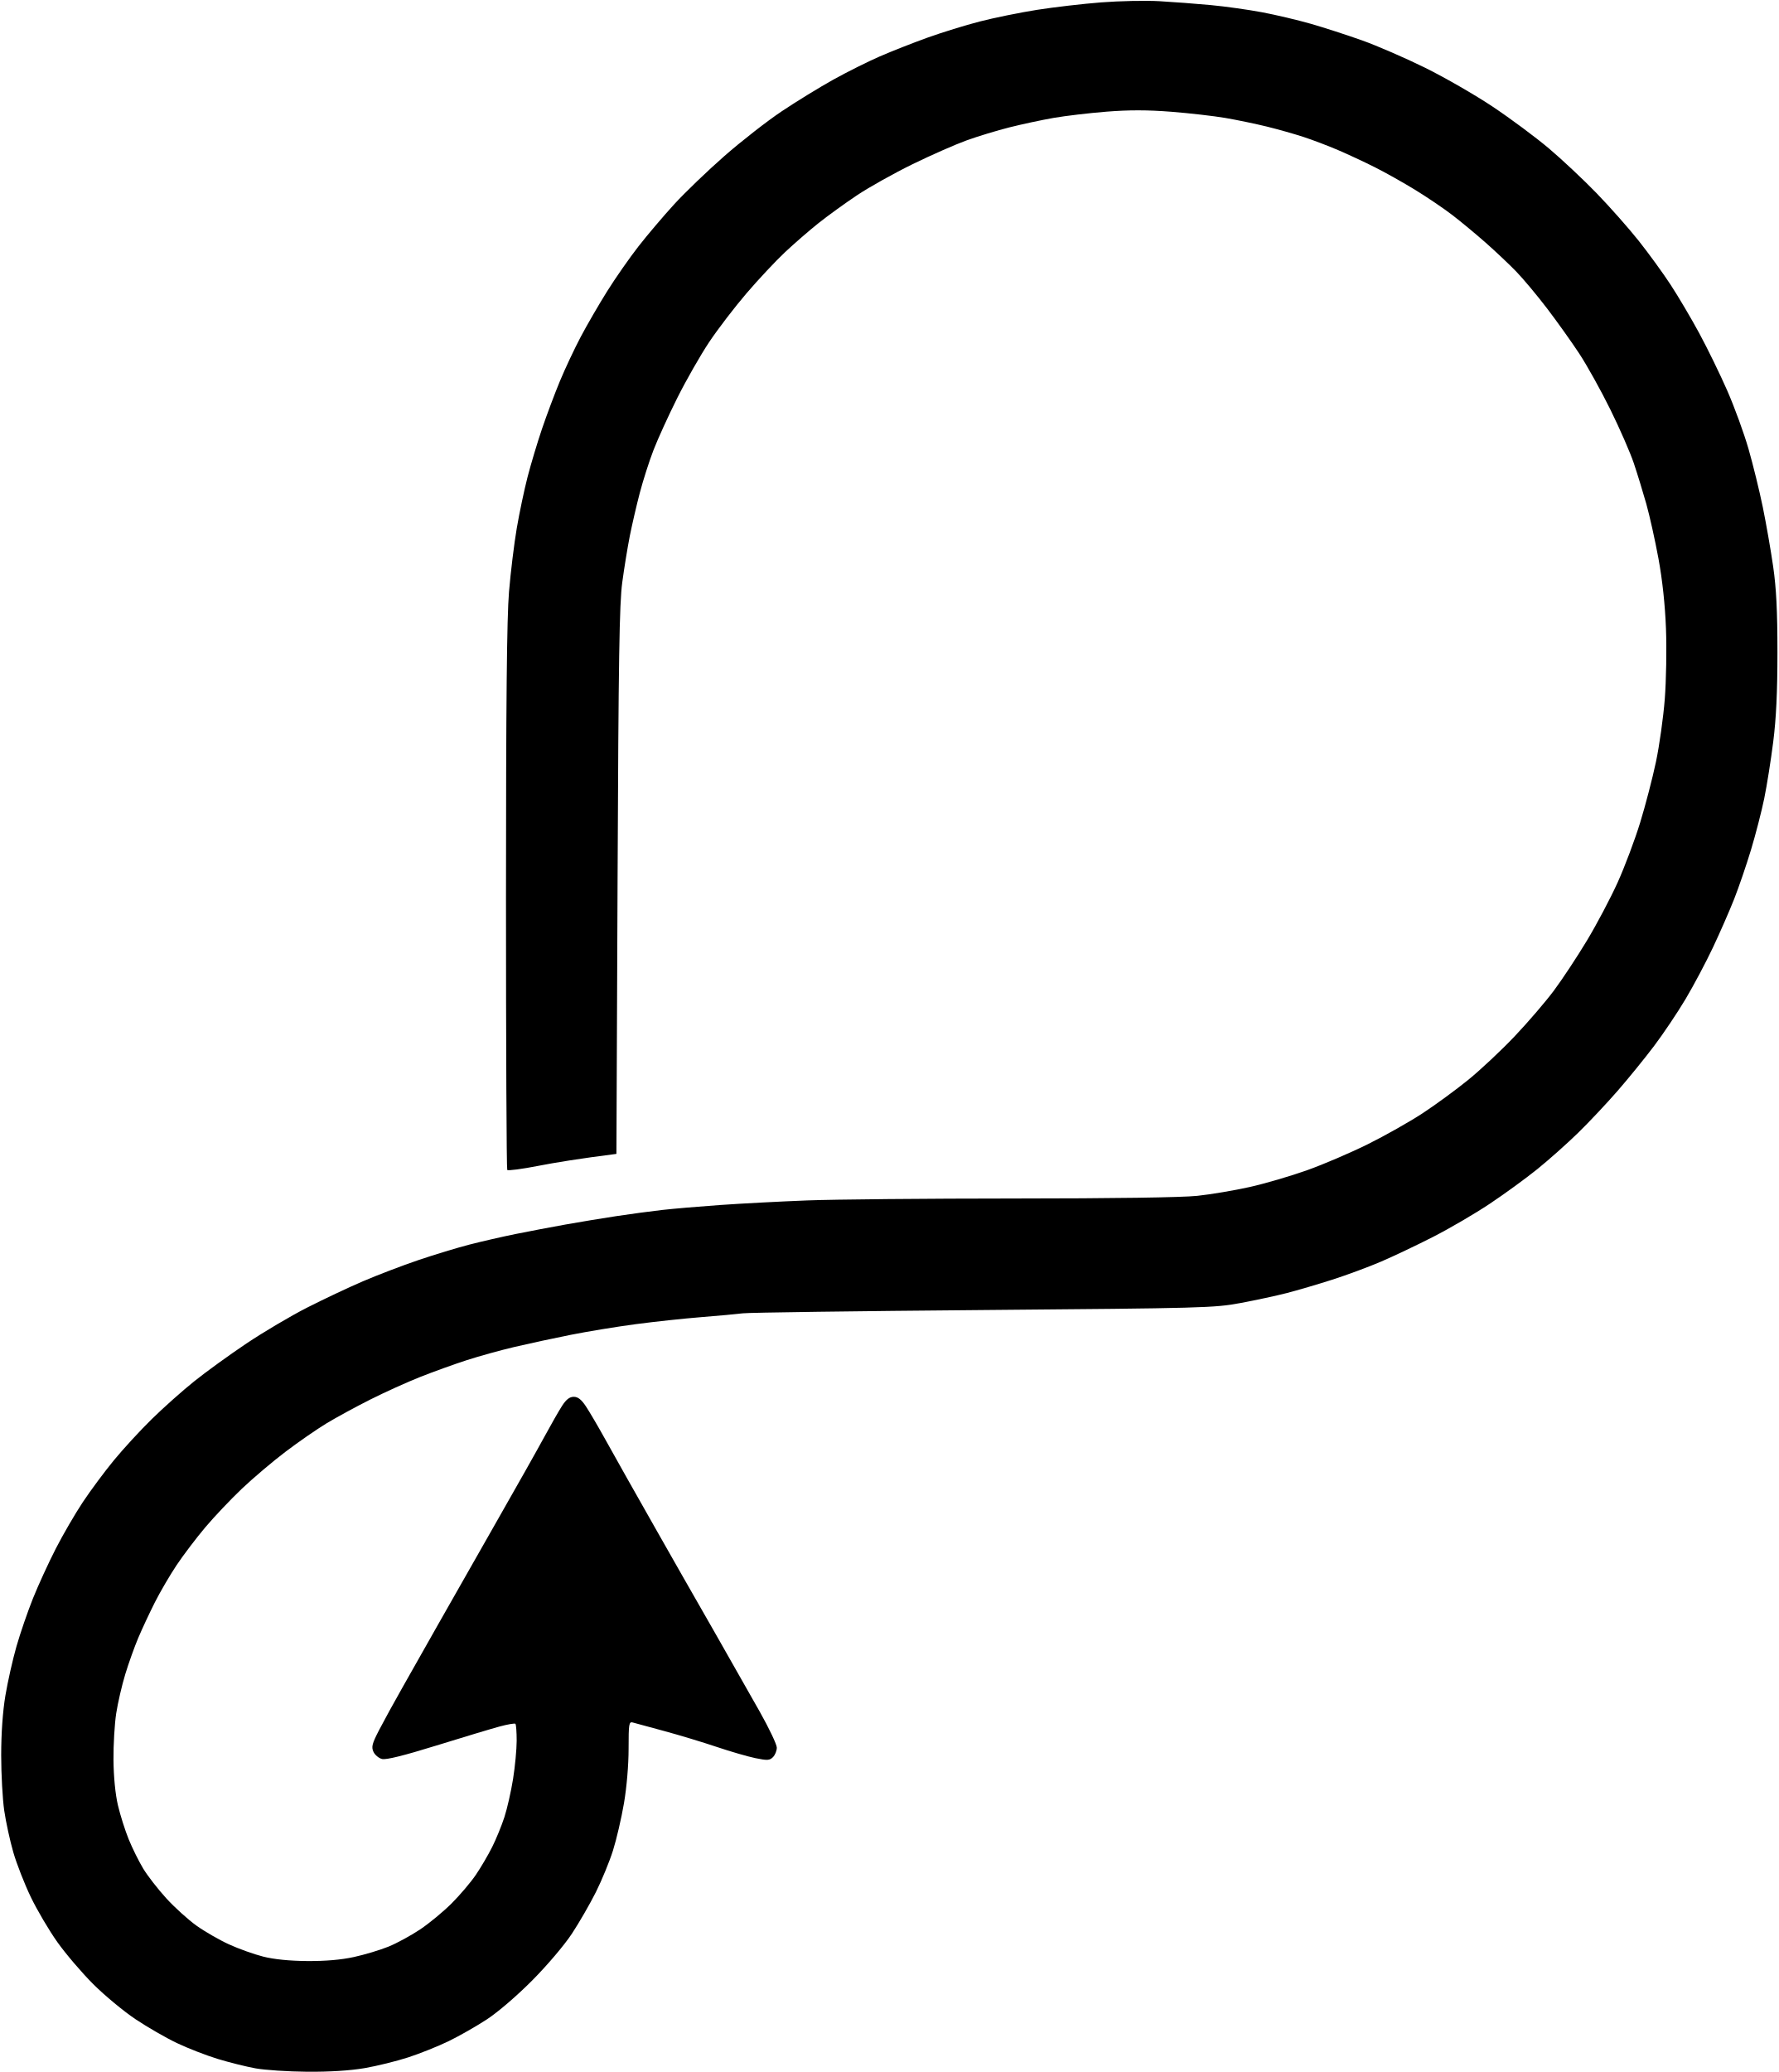
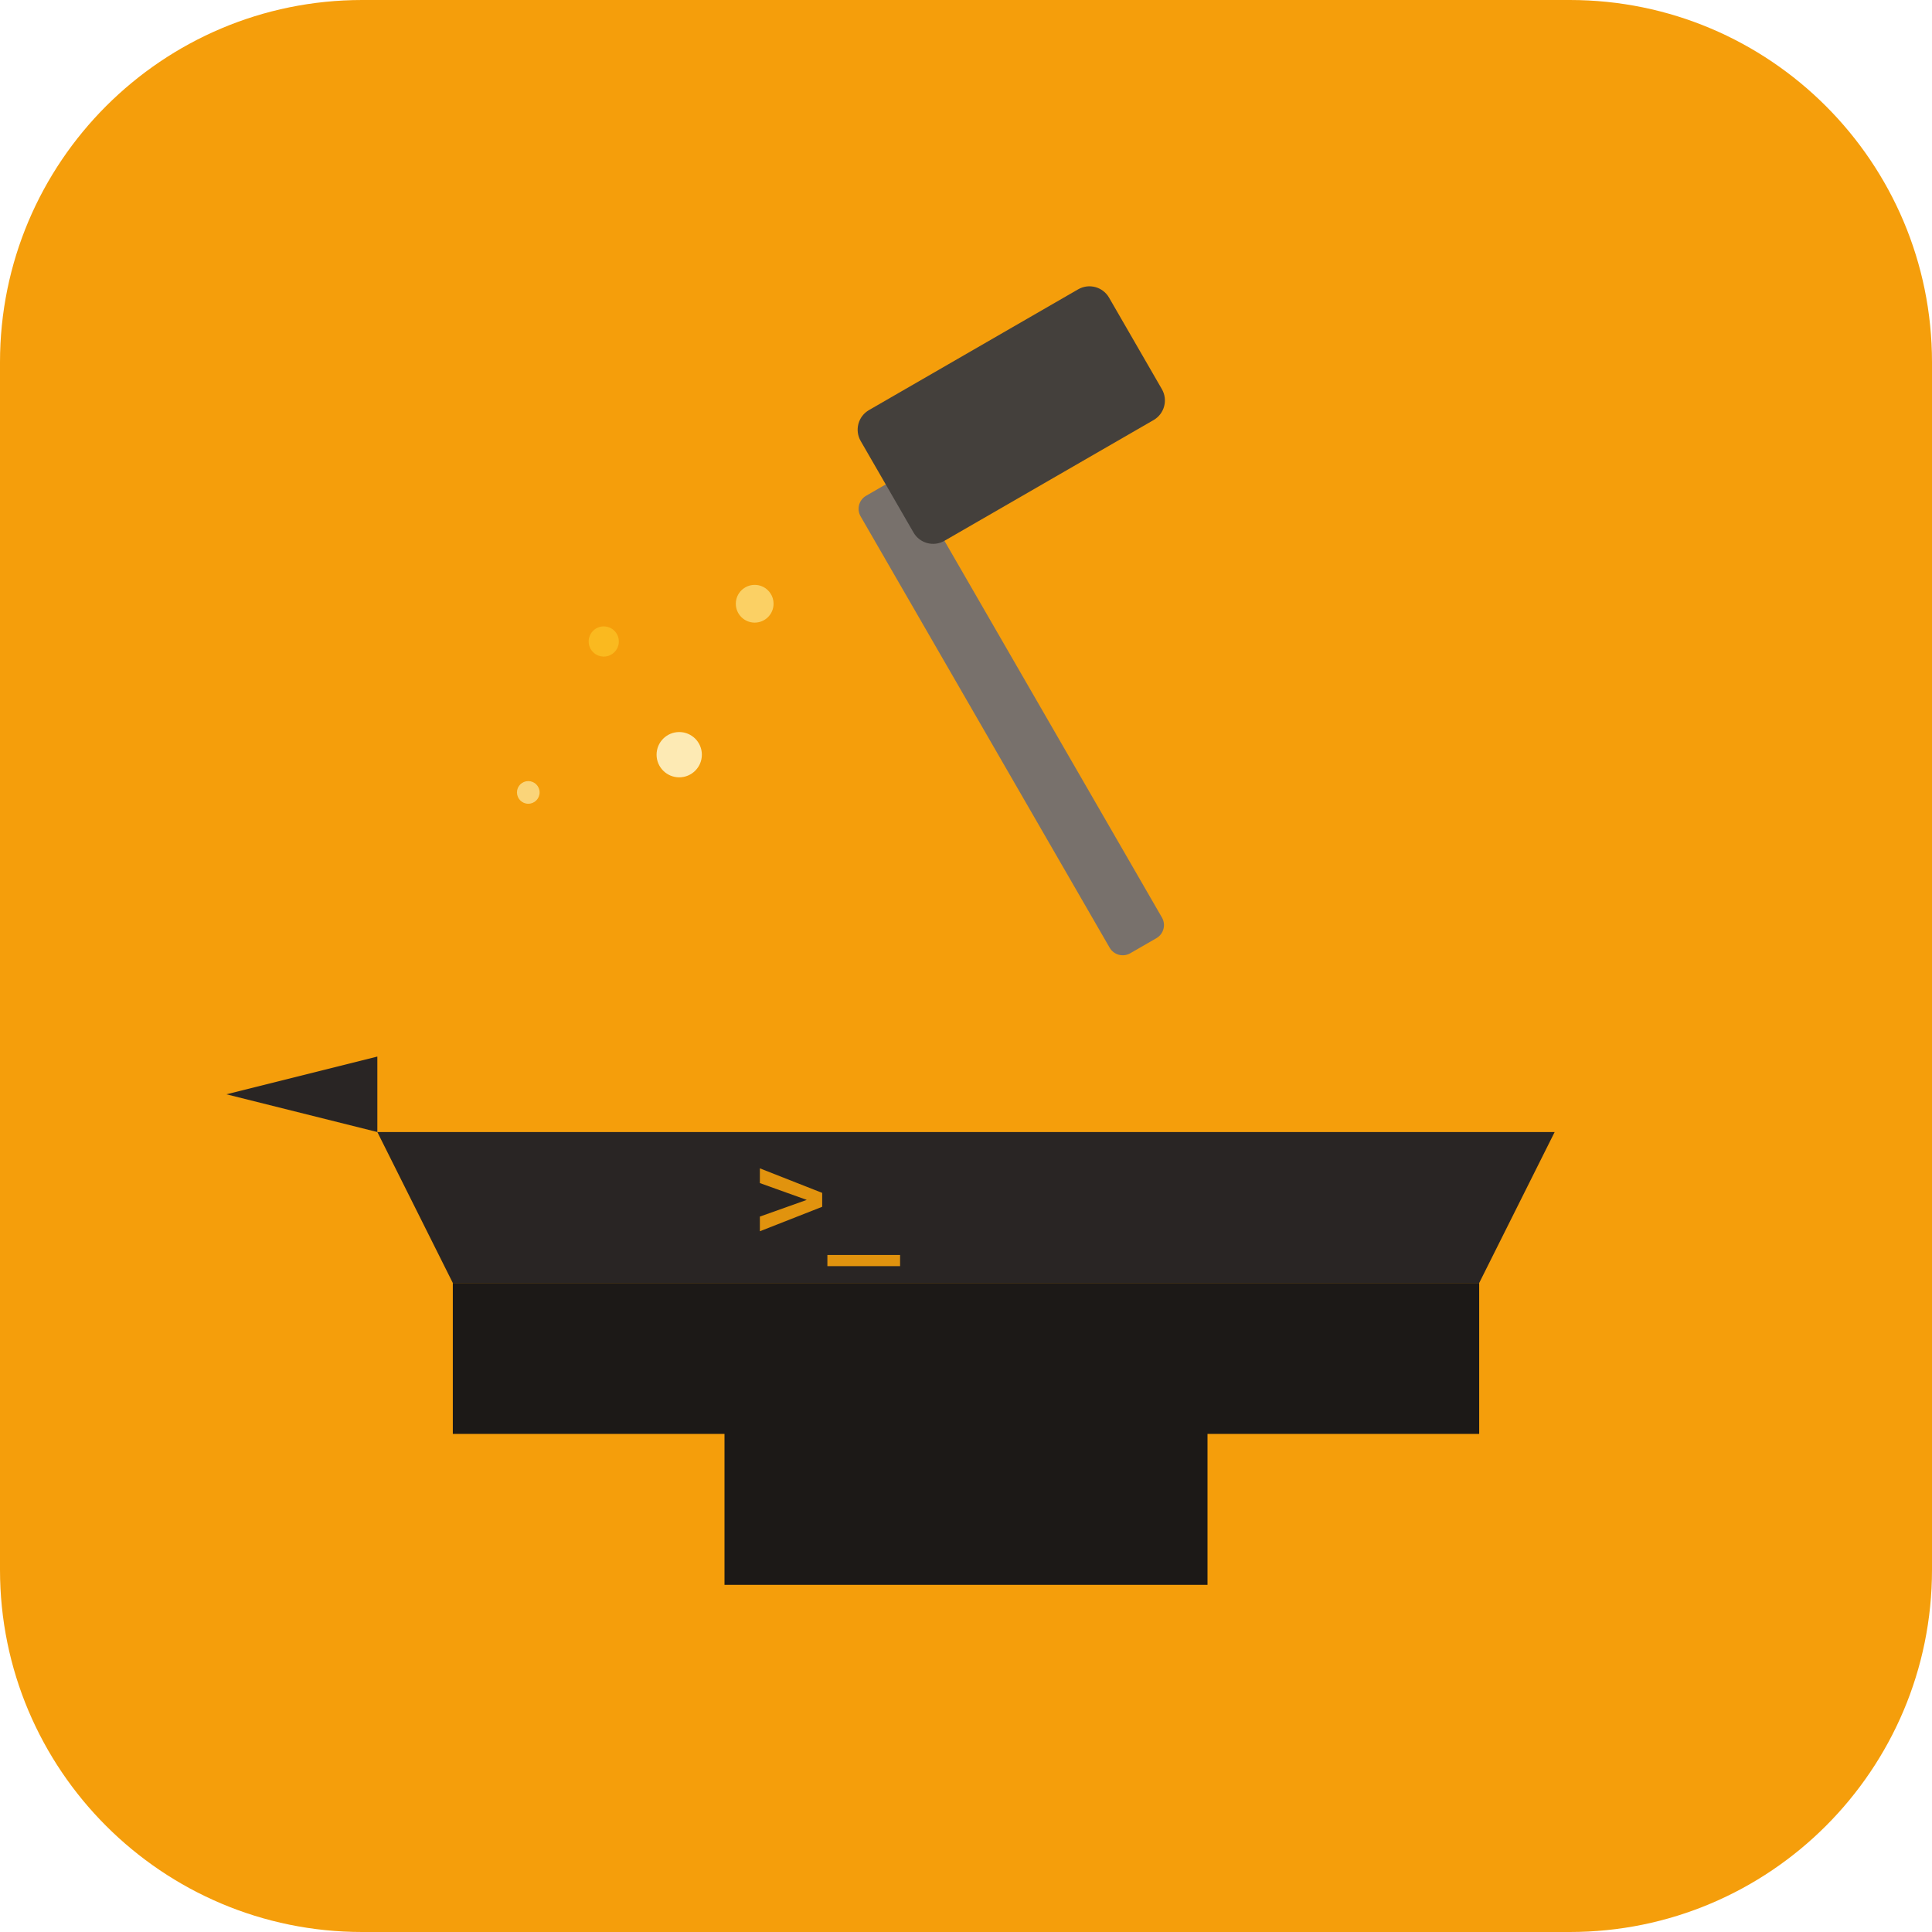
- <svg xmlns="http://www.w3.org/2000/svg" width="747" height="870" viewBox="0 0 747 870">
-   <path fill="#000" fill-rule="evenodd" stroke="none" d="M 258.889 484.5 C 243.204 486.489 233.007 488.17 226.11 489.518 C 219.213 490.867 213.33 491.64 213.035 491.235 C 212.741 490.831 212.504 439.425 212.509 377 C 212.516 294.633 212.863 259.385 213.774 248.5 C 214.465 240.25 215.932 228.228 217.035 221.784 C 218.137 215.34 220.176 205.665 221.566 200.284 C 222.955 194.903 225.696 185.775 227.656 180 C 229.616 174.225 232.995 165.225 235.165 160 C 237.335 154.775 241.249 146.45 243.862 141.5 C 246.475 136.55 251.469 127.936 254.959 122.357 C 258.449 116.779 264.394 108.259 268.171 103.424 C 271.947 98.589 278.723 90.61 283.227 85.692 C 287.732 80.774 297.212 71.673 304.294 65.468 C 311.376 59.262 322.195 50.826 328.335 46.721 C 334.476 42.616 344.225 36.634 350 33.427 C 355.775 30.22 364.55 25.838 369.5 23.688 C 374.45 21.538 383.45 17.997 389.5 15.818 C 395.55 13.64 405.45 10.583 411.5 9.024 C 417.55 7.466 428.35 5.268 435.5 4.139 C 442.65 3.011 454.8 1.597 462.5 0.998 C 470.2 0.399 481.225 0.177 487 0.504 C 492.775 0.831 502.45 1.564 508.5 2.133 C 514.55 2.701 524.225 4.055 530 5.142 C 535.775 6.229 545 8.407 550.5 9.983 C 556 11.559 565.675 14.69 572 16.94 C 578.325 19.19 590.261 24.369 598.525 28.448 C 606.789 32.528 619.614 39.916 627.025 44.865 C 634.436 49.815 645 57.665 650.5 62.309 C 656 66.954 665.022 75.422 670.548 81.127 C 676.075 86.832 684.016 95.804 688.195 101.064 C 692.374 106.324 698.427 114.654 701.646 119.575 C 704.866 124.495 710.296 133.691 713.714 140.01 C 717.132 146.33 722.398 157.125 725.416 164 C 728.434 170.875 732.457 181.9 734.355 188.5 C 736.253 195.1 738.957 206.125 740.364 213 C 741.771 219.875 743.727 231.088 744.711 237.917 C 746.028 247.058 746.5 256.555 746.5 273.917 C 746.5 290.54 745.978 301.632 744.73 311.5 C 743.756 319.2 742.057 329.901 740.953 335.28 C 739.85 340.659 737.355 350.333 735.409 356.78 C 733.463 363.226 730.272 372.55 728.318 377.5 C 726.364 382.45 722.355 391.603 719.409 397.841 C 716.463 404.078 711.281 413.835 707.893 419.523 C 704.504 425.211 698.567 434.057 694.698 439.182 C 690.829 444.307 683.946 452.775 679.402 458 C 674.859 463.225 667.397 471.158 662.821 475.628 C 658.244 480.098 650.541 486.954 645.703 490.862 C 640.864 494.771 631.843 501.34 625.654 505.461 C 619.466 509.582 608.8 515.814 601.952 519.31 C 595.103 522.806 585.225 527.499 580 529.74 C 574.775 531.981 565.528 535.404 559.45 537.348 C 553.373 539.292 544.823 541.804 540.45 542.93 C 536.078 544.056 527.325 545.941 521 547.119 C 509.974 549.173 505.526 549.294 413 550.061 C 359.925 550.502 314.475 551.121 312 551.438 C 309.525 551.755 301.65 552.479 294.5 553.046 C 287.35 553.613 274.975 554.941 267 555.997 C 259.025 557.053 246.7 559.075 239.61 560.49 C 232.521 561.905 221.946 564.184 216.11 565.556 C 210.275 566.928 201.225 569.432 196 571.122 C 190.775 572.811 182 575.975 176.5 578.153 C 171 580.331 161.55 584.604 155.5 587.65 C 149.45 590.695 141.193 595.187 137.15 597.632 C 133.108 600.078 125.384 605.423 119.987 609.51 C 114.589 613.598 106.326 620.592 101.624 625.054 C 96.922 629.516 89.978 636.841 86.193 641.333 C 82.408 645.825 77.008 652.942 74.194 657.148 C 71.379 661.355 67.245 668.428 65.007 672.867 C 62.769 677.306 59.646 683.989 58.068 687.719 C 56.49 691.448 54.039 698.298 52.622 702.941 C 51.205 707.583 49.485 715.008 48.801 719.441 C 48.118 723.873 47.605 732.675 47.663 739 C 47.727 746.113 48.439 753.361 49.528 758 C 50.496 762.125 52.536 768.567 54.061 772.315 C 55.587 776.063 58.334 781.603 60.166 784.627 C 61.999 787.651 66.356 793.256 69.849 797.083 C 73.342 800.91 79.039 806.068 82.51 808.544 C 85.98 811.021 92.123 814.558 96.16 816.406 C 100.197 818.253 106.656 820.565 110.515 821.543 C 115.057 822.695 121.577 823.353 129.015 823.411 C 136.6 823.47 143.264 822.897 148.639 821.725 C 153.115 820.749 159.641 818.788 163.139 817.368 C 166.638 815.948 172.622 812.696 176.437 810.143 C 180.252 807.589 186.215 802.662 189.688 799.193 C 193.161 795.724 197.741 790.324 199.865 787.193 C 201.989 784.062 205.075 778.8 206.723 775.5 C 208.372 772.2 210.672 766.575 211.836 763 C 213 759.425 214.636 752.225 215.472 747 C 216.308 741.775 216.994 734.537 216.996 730.917 C 216.998 727.296 216.761 724.094 216.469 723.802 C 216.177 723.51 213.14 724.032 209.719 724.961 C 206.299 725.89 194.382 729.476 183.239 732.931 C 169.617 737.153 162.151 739.004 160.455 738.578 C 159.067 738.23 157.439 736.862 156.836 735.539 C 155.908 733.502 156.281 732.089 159.275 726.317 C 161.22 722.568 165.556 714.664 168.911 708.753 C 172.266 702.843 179.072 690.813 184.035 682.02 C 188.997 673.227 199.907 654.045 208.279 639.394 C 216.65 624.742 225.784 608.54 228.575 603.388 C 231.367 598.237 234.746 592.329 236.085 590.261 C 237.808 587.597 239.234 586.5 240.971 586.5 C 242.724 586.5 244.179 587.641 246.072 590.5 C 247.529 592.7 251.033 598.663 253.859 603.751 C 256.685 608.839 260.971 616.489 263.385 620.751 C 265.798 625.013 271.465 635.025 275.98 643 C 280.494 650.975 285.383 659.572 286.844 662.105 C 288.305 664.638 294.55 675.558 300.721 686.371 C 306.893 697.185 315.162 711.746 319.096 718.73 C 323.031 725.714 326.25 732.497 326.25 733.803 C 326.25 735.11 325.524 736.905 324.637 737.792 C 323.231 739.197 322.276 739.251 317.219 738.206 C 314.026 737.547 306.708 735.422 300.957 733.483 C 295.206 731.545 285.325 728.558 279 726.844 C 272.675 725.131 266.713 723.512 265.75 723.248 C 264.157 722.81 264 723.799 264 734.284 C 264 741.124 263.211 750.419 262.056 757.171 C 260.987 763.424 258.909 772.356 257.437 777.02 C 255.966 781.684 252.73 789.55 250.248 794.5 C 247.765 799.45 243.238 807.292 240.188 811.926 C 237.052 816.691 229.831 825.199 223.571 831.506 C 217.176 837.949 209.121 844.87 204.5 847.893 C 200.1 850.772 192.9 854.879 188.5 857.019 C 184.1 859.16 176.45 862.229 171.5 863.84 C 166.55 865.451 158.258 867.496 153.074 868.385 C 147.032 869.42 138.415 869.961 129.074 869.892 C 121.058 869.832 111.258 869.191 107.295 868.466 C 103.332 867.741 96.184 865.957 91.41 864.501 C 86.636 863.045 78.957 860.061 74.346 857.87 C 69.735 855.679 61.885 851.16 56.902 847.827 C 51.919 844.494 43.94 837.875 39.171 833.119 C 34.402 828.362 27.625 820.427 24.111 815.485 C 20.598 810.543 15.56 802 12.917 796.5 C 10.274 791 6.973 782.551 5.581 777.724 C 4.189 772.897 2.476 765.022 1.775 760.224 C 1.074 755.426 0.5 744.975 0.5 737 C 0.5 727.793 1.145 718.646 2.266 711.942 C 3.237 706.135 5.324 696.862 6.904 691.335 C 8.484 685.808 11.606 676.727 13.841 671.154 C 16.077 665.582 20.39 656.18 23.424 650.261 C 26.459 644.343 31.585 635.528 34.815 630.672 C 38.045 625.817 43.894 617.942 47.812 613.172 C 51.731 608.403 58.888 600.622 63.718 595.882 C 68.548 591.142 76.55 584.014 81.5 580.042 C 86.45 576.07 96.35 568.901 103.5 564.11 C 110.65 559.32 122.097 552.55 128.938 549.066 C 135.779 545.582 146.354 540.595 152.438 537.985 C 158.522 535.374 168.978 531.381 175.673 529.111 C 182.368 526.841 192.043 523.903 197.173 522.582 C 202.303 521.261 211 519.268 216.5 518.153 C 222 517.038 231.45 515.241 237.5 514.161 C 243.55 513.081 253.225 511.483 259 510.611 C 264.775 509.738 273.325 508.588 278 508.054 C 282.675 507.521 293.7 506.578 302.5 505.958 C 311.3 505.339 327.725 504.475 339 504.038 C 350.275 503.601 389.425 503.236 426 503.228 C 467.203 503.219 496.432 502.797 502.836 502.117 C 508.521 501.513 518.421 499.847 524.836 498.414 C 531.251 496.981 542.125 493.799 549 491.344 C 555.875 488.889 567.368 483.964 574.54 480.4 C 581.712 476.836 592.007 471.021 597.419 467.478 C 602.83 463.935 611.476 457.608 616.632 453.419 C 621.788 449.229 630.553 441.009 636.111 435.151 C 641.669 429.293 649.073 420.675 652.565 416 C 656.056 411.325 662.303 401.875 666.446 395 C 670.589 388.125 676.418 377.1 679.399 370.5 C 682.38 363.9 686.629 352.604 688.841 345.397 C 691.054 338.19 694.041 326.717 695.48 319.902 C 696.919 313.086 698.587 301.207 699.185 293.505 C 699.784 285.802 700.01 272.525 699.688 264 C 699.309 253.958 698.195 243.57 696.525 234.5 C 695.107 226.8 692.803 216.45 691.406 211.5 C 690.008 206.55 687.657 198.903 686.182 194.507 C 684.707 190.111 680.283 179.986 676.352 172.007 C 672.421 164.028 666.533 153.438 663.268 148.474 C 660.003 143.51 653.906 134.96 649.72 129.474 C 645.534 123.988 639.71 117.025 636.778 114 C 633.845 110.975 628.083 105.535 623.973 101.91 C 619.863 98.286 613.575 93.072 610 90.325 C 606.425 87.577 599.407 82.82 594.403 79.753 C 589.4 76.686 581.75 72.392 577.403 70.211 C 573.057 68.029 566.125 64.797 562 63.029 C 557.875 61.26 551.35 58.779 547.5 57.516 C 543.65 56.253 536.675 54.281 532 53.134 C 527.325 51.986 519.527 50.366 514.67 49.533 C 509.814 48.699 499.573 47.526 491.914 46.924 C 482.006 46.145 474.165 46.134 464.743 46.883 C 457.459 47.463 447.45 48.643 442.5 49.506 C 437.55 50.368 429.225 52.15 424 53.465 C 418.775 54.779 410.639 57.253 405.92 58.961 C 401.2 60.669 391 65.162 383.252 68.946 C 375.504 72.73 365.006 78.603 359.922 81.998 C 354.839 85.393 347.525 90.688 343.669 93.764 C 339.812 96.841 333.508 102.315 329.659 105.929 C 325.81 109.543 318.561 117.282 313.55 123.128 C 308.54 128.973 301.474 138.198 297.85 143.628 C 294.225 149.057 288.216 159.575 284.496 167 C 280.776 174.425 276.257 184.325 274.454 189 C 272.651 193.675 270.058 201.775 268.692 207 C 267.325 212.225 265.448 220.325 264.52 225 C 263.591 229.675 262.161 238.45 261.342 244.5 C 260.121 253.512 259.765 276.189 259.37 370 L 258.889 484.5 Z" />
+ <svg xmlns="http://www.w3.org/2000/svg" viewBox="0 0 512 512" width="512" height="512">
+   <rect width="512" height="512" rx="96" fill="#f59e0b" />
+   <path d="M120 340 L392 340 L392 380 L320 380 L320 420 L192 420 L192 380 L120 380 Z" fill="#1c1917" rx="8" />
+   <path d="M100 300 L412 300 L392 340 L120 340 Z" fill="#292524" rx="4" />
+   <path d="M100 300 L100 280 L60 290 L100 300 Z" fill="#292524" />
+   <rect x="260" y="120" width="16" height="140" rx="4" fill="#78716c" transform="rotate(-30, 268, 190)" />
+   <rect x="230" y="90" width="76" height="40" rx="6" fill="#44403c" transform="rotate(-30, 268, 110)" />
+   <circle cx="180" cy="200" r="6" fill="#fef3c7" opacity="0.9">
+     <animate attributeName="opacity" values="0.9;0.3;0.9" dur="1.5s" repeatCount="indefinite" />
+   </circle>
+   <circle cx="160" cy="170" r="4" fill="#fbbf24" opacity="0.8">
+     <animate attributeName="opacity" values="0.8;0.2;0.8" dur="1.2s" repeatCount="indefinite" />
+   </circle>
+   <circle cx="200" cy="160" r="5" fill="#fde68a" opacity="0.7">
+     <animate attributeName="opacity" values="0.7;0.3;0.7" dur="1.8s" repeatCount="indefinite" />
+   </circle>
+   <circle cx="140" cy="210" r="3" fill="#fef9c3" opacity="0.6">
+     <animate attributeName="opacity" values="0.6;0.1;0.6" dur="1s" repeatCount="indefinite" />
+   </circle>
+   <text x="200" y="328" font-family="monospace" font-size="32" font-weight="bold" fill="#f59e0b" opacity="0.9">&gt;_</text>
</svg>
